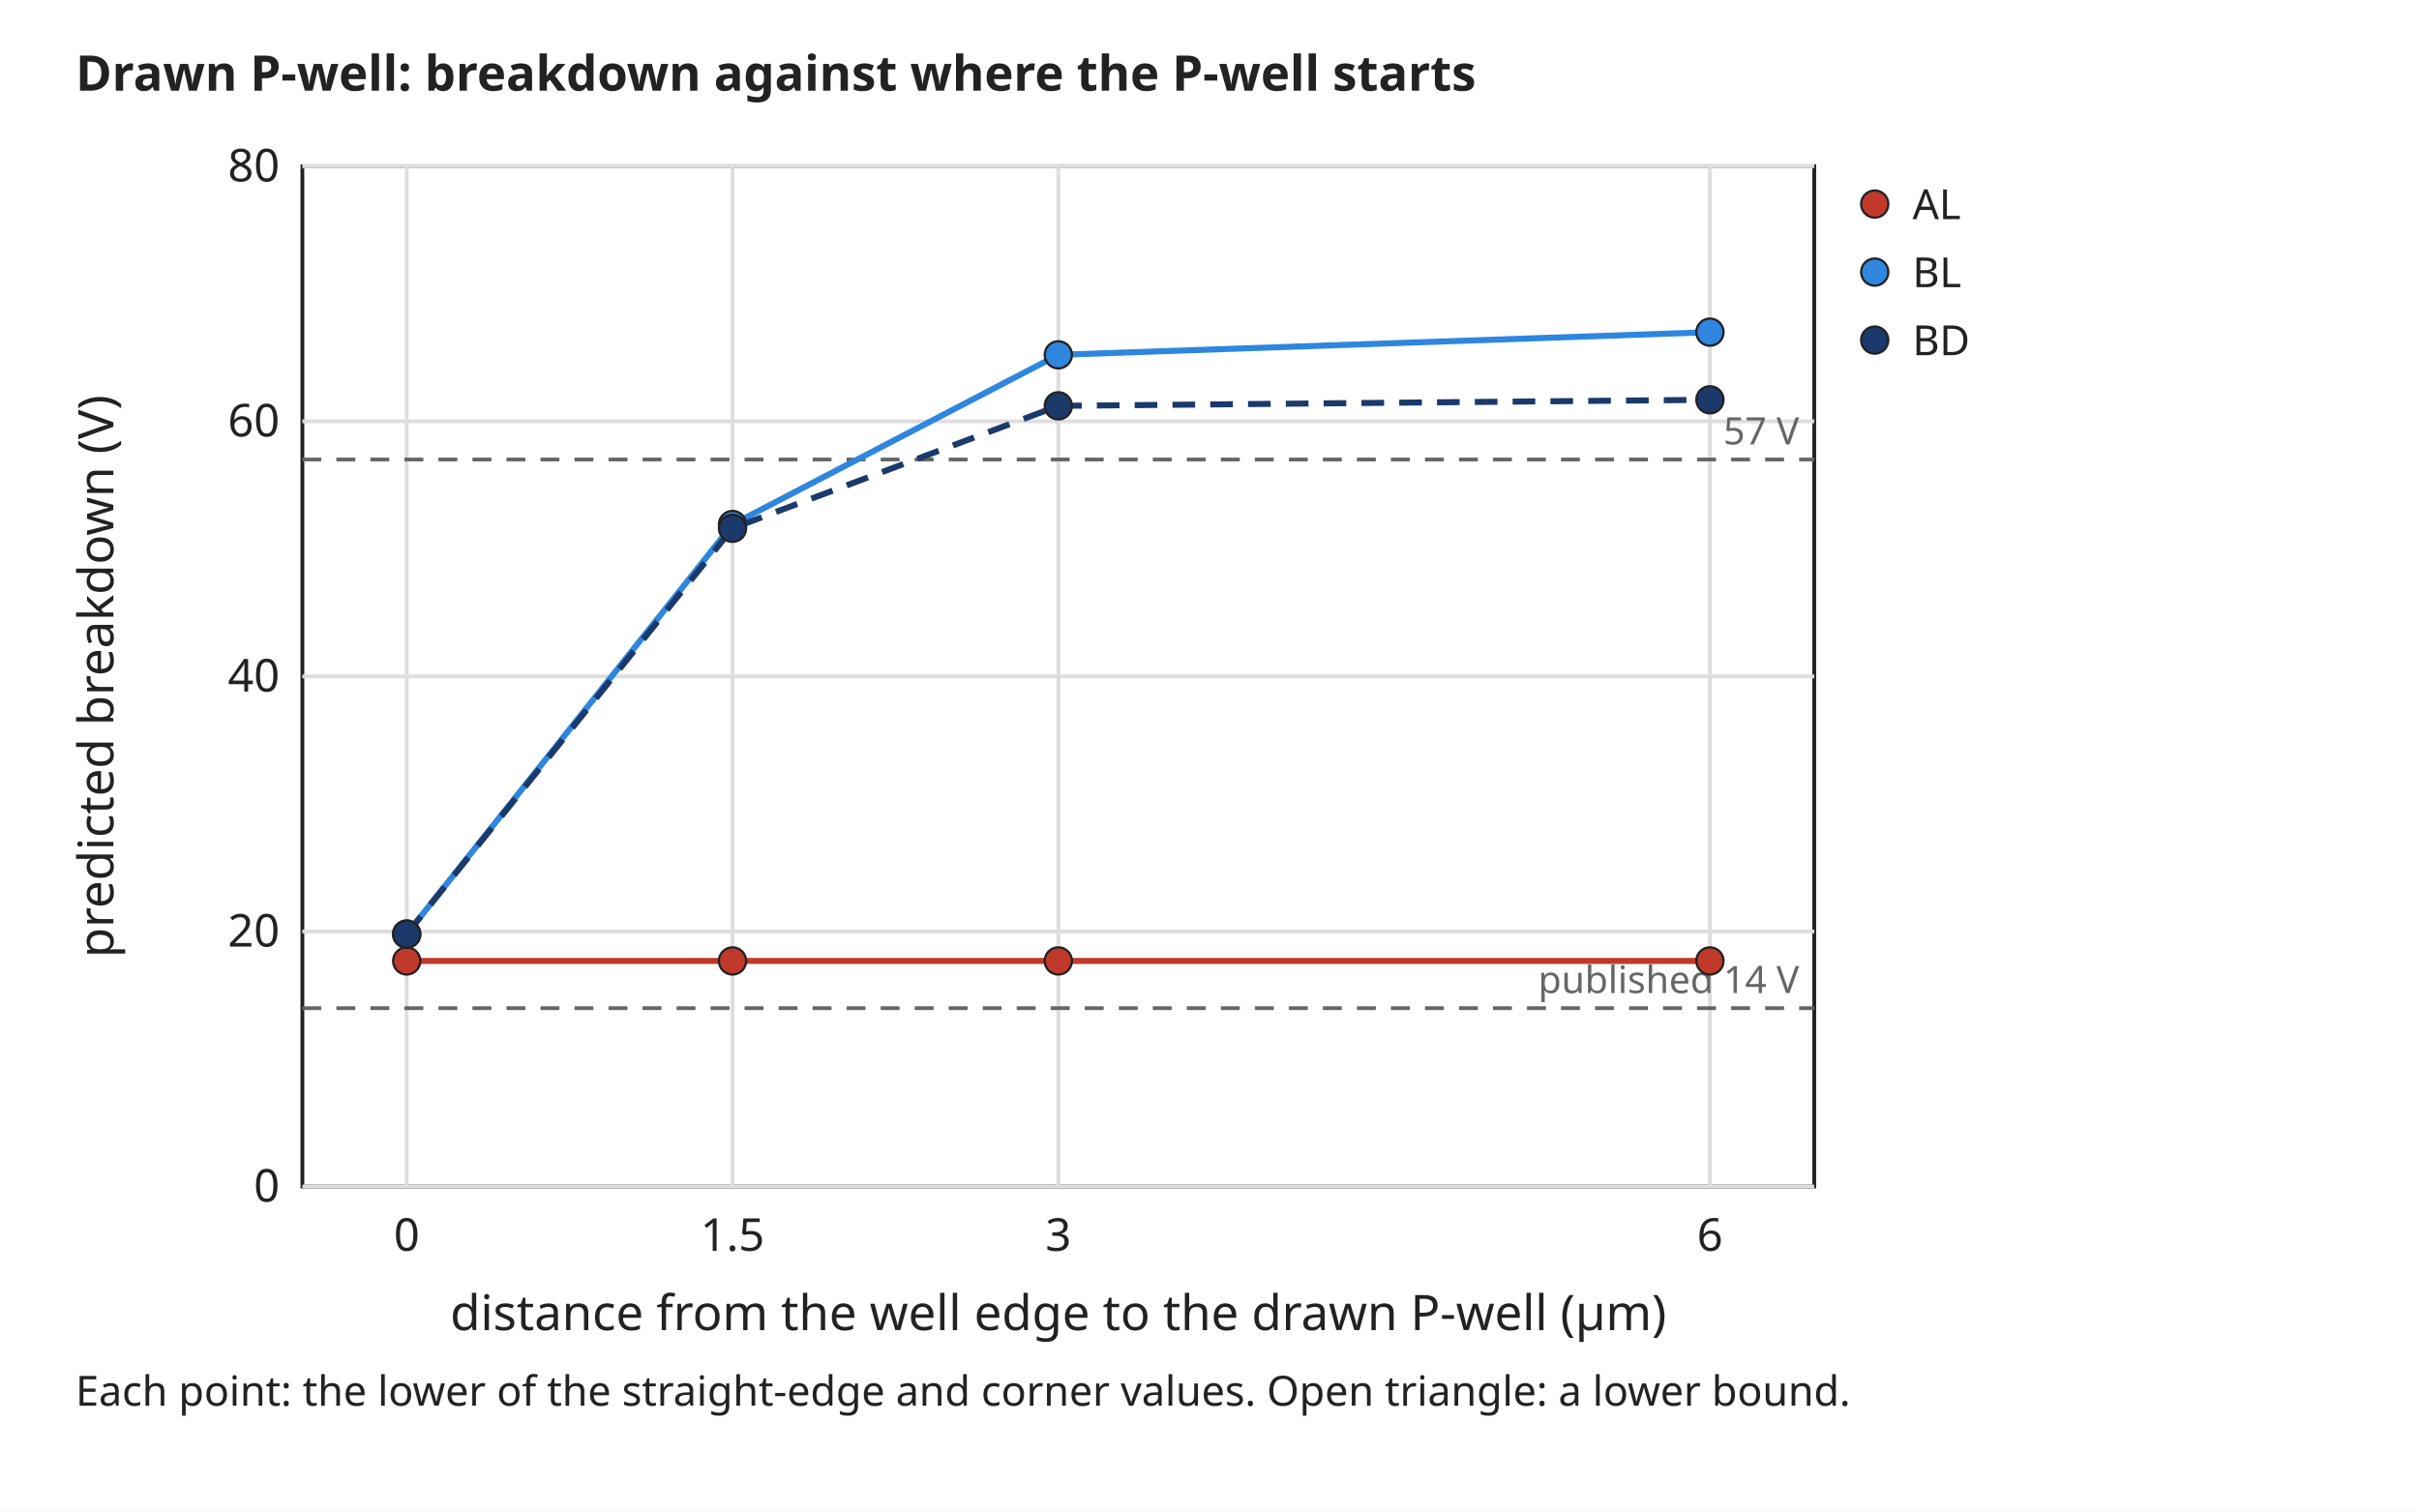
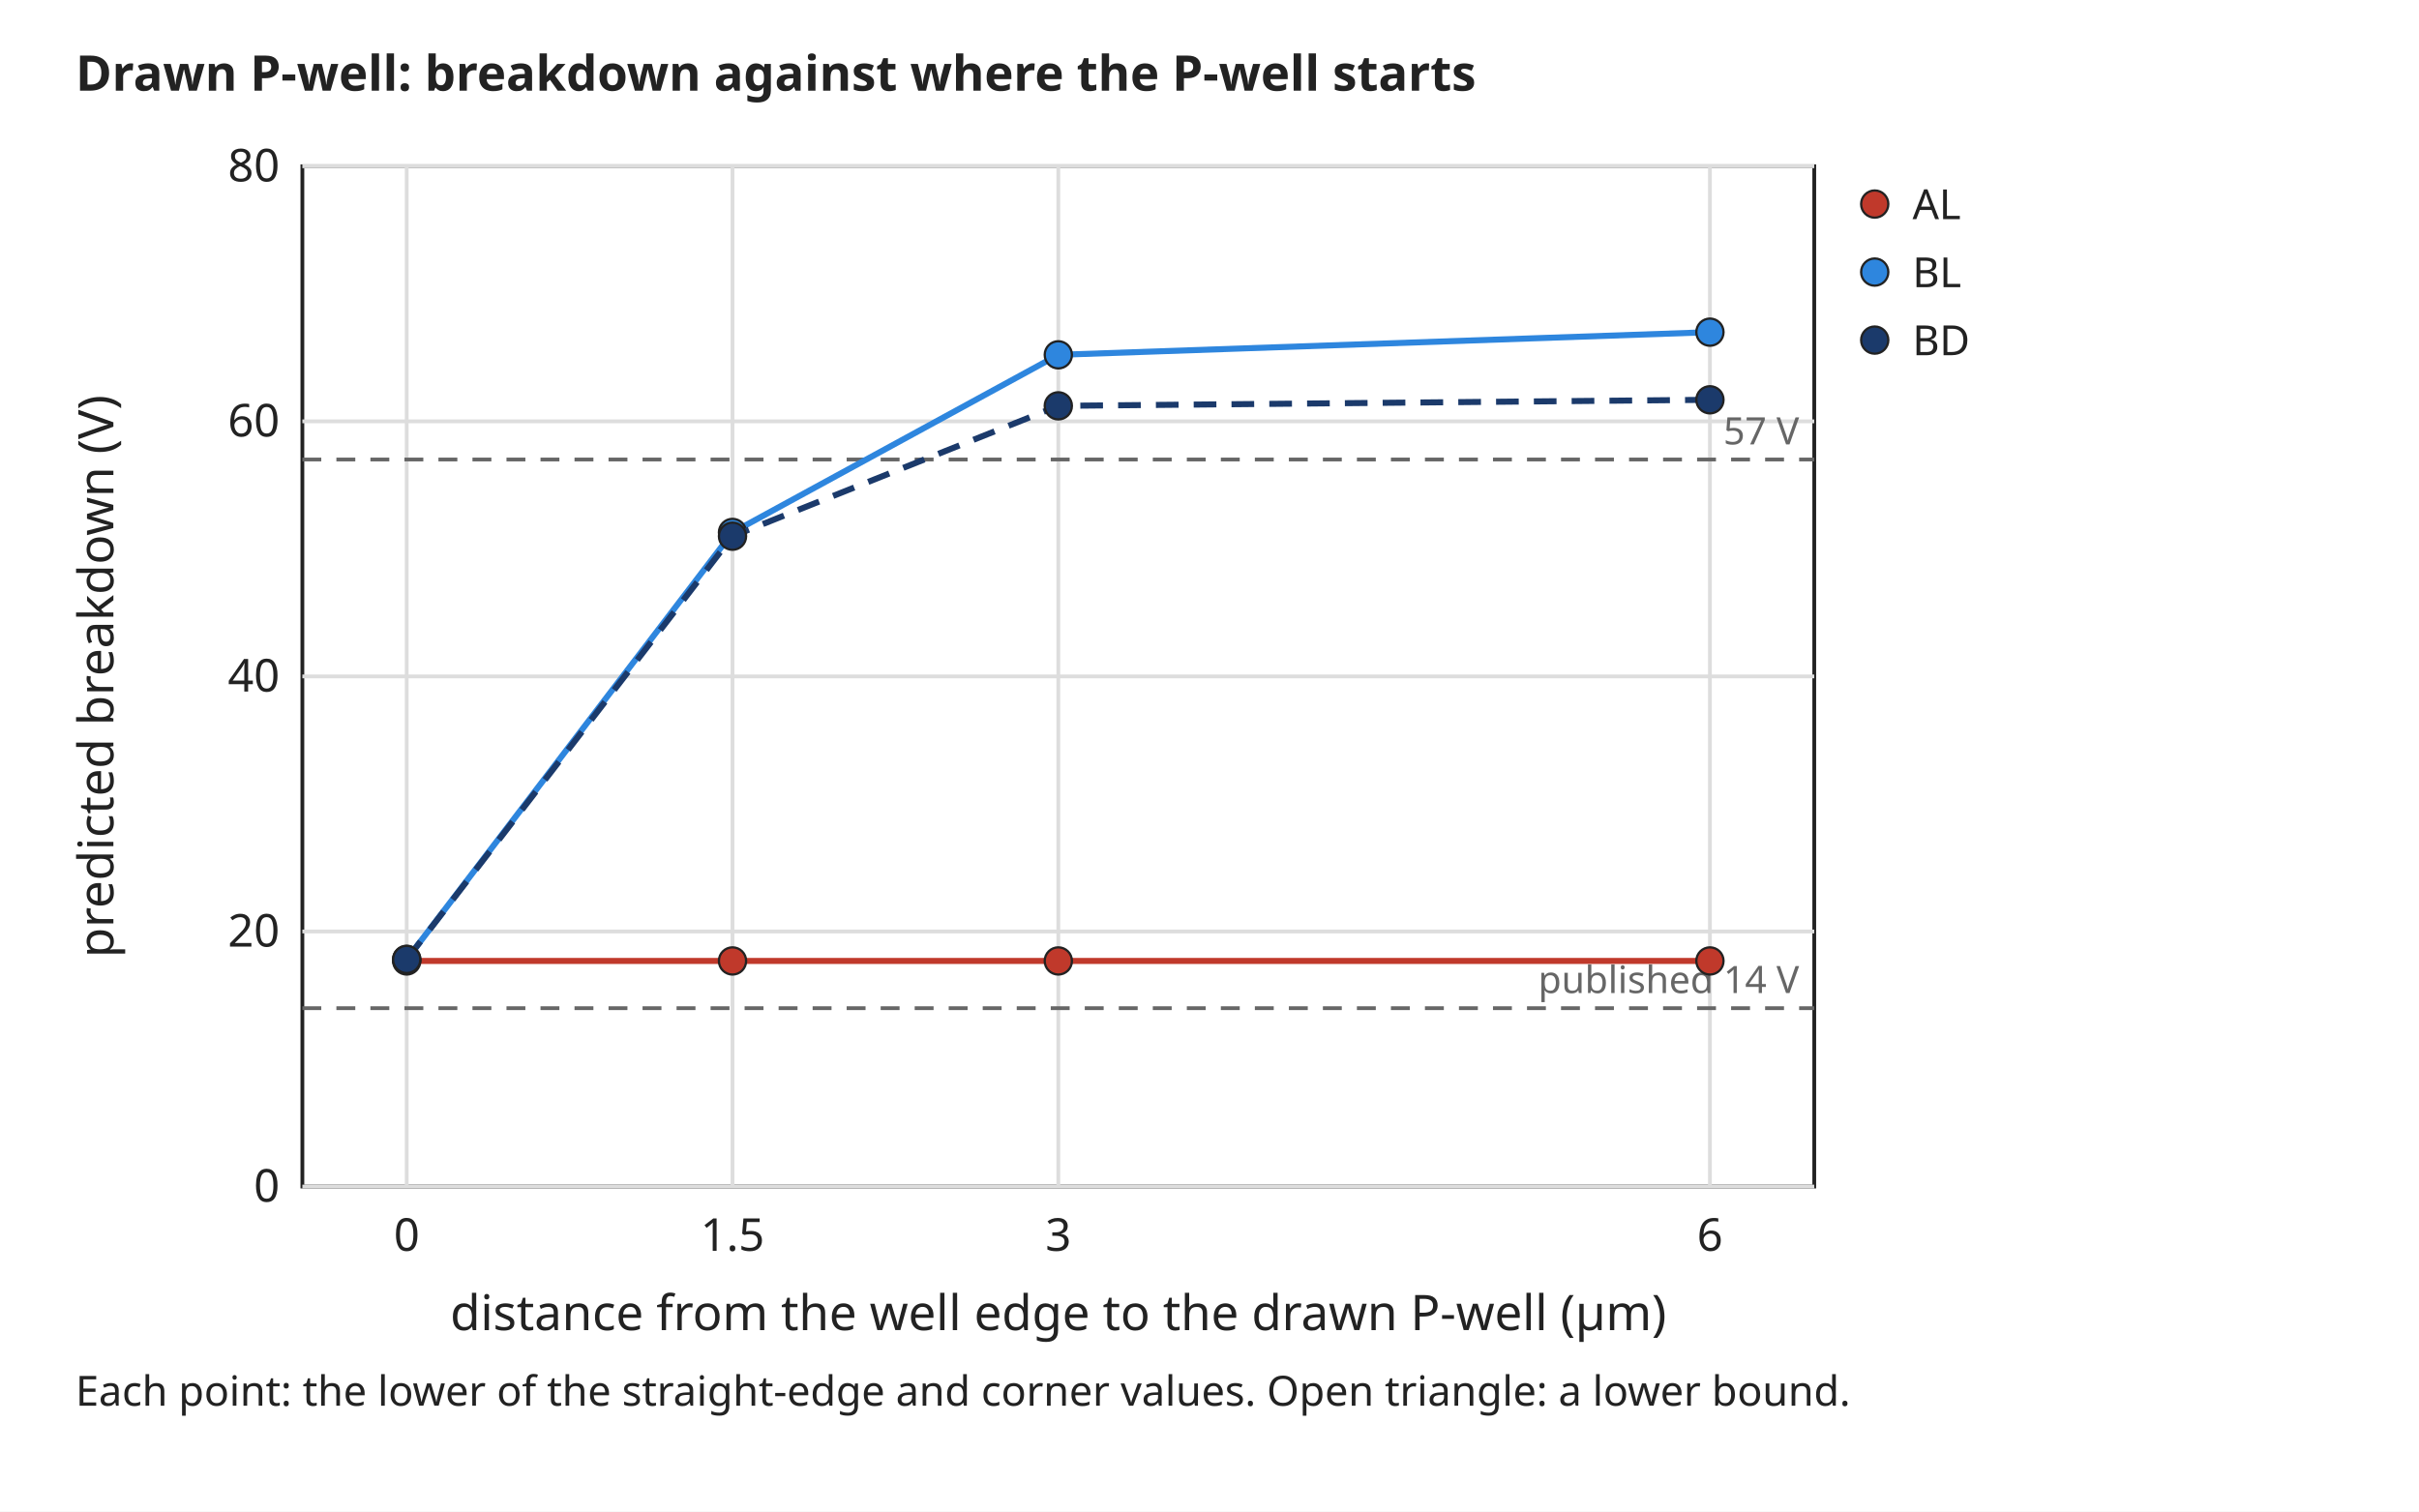
<svg xmlns="http://www.w3.org/2000/svg" width="640" height="400" viewBox="0 0 640 400" font-family="sans-serif" font-size="13">
  <rect width="640" height="400" fill="white" />
  <text x="20" y="24" text-anchor="start" font-size="13" font-weight="bold" fill="#222222">Drawn P-well: breakdown against where the P-well starts</text>
  <rect x="80" y="44" width="400" height="270" rx="0" fill="none" stroke="#222222" />
  <line x1="107.6" y1="44" x2="107.6" y2="314" stroke="#dddddd" stroke-width="1" />
  <text x="107.6" y="331" text-anchor="middle" font-size="12" font-weight="normal" fill="#222222">0</text>
  <line x1="193.8" y1="44" x2="193.8" y2="314" stroke="#dddddd" stroke-width="1" />
  <text x="193.8" y="331" text-anchor="middle" font-size="12" font-weight="normal" fill="#222222">1.5</text>
  <line x1="280.0" y1="44" x2="280.0" y2="314" stroke="#dddddd" stroke-width="1" />
  <text x="280.0" y="331" text-anchor="middle" font-size="12" font-weight="normal" fill="#222222">3</text>
  <line x1="452.4" y1="44" x2="452.4" y2="314" stroke="#dddddd" stroke-width="1" />
  <text x="452.4" y="331" text-anchor="middle" font-size="12" font-weight="normal" fill="#222222">6</text>
  <line x1="80" y1="314.0" x2="480" y2="314.0" stroke="#dddddd" stroke-width="1" />
  <text x="74" y="318.0" text-anchor="end" font-size="12" font-weight="normal" fill="#222222">0</text>
  <line x1="80" y1="246.5" x2="480" y2="246.5" stroke="#dddddd" stroke-width="1" />
  <text x="74" y="250.5" text-anchor="end" font-size="12" font-weight="normal" fill="#222222">20</text>
  <line x1="80" y1="179.0" x2="480" y2="179.0" stroke="#dddddd" stroke-width="1" />
  <text x="74" y="183.0" text-anchor="end" font-size="12" font-weight="normal" fill="#222222">40</text>
  <line x1="80" y1="111.5" x2="480" y2="111.5" stroke="#dddddd" stroke-width="1" />
  <text x="74" y="115.5" text-anchor="end" font-size="12" font-weight="normal" fill="#222222">60</text>
  <line x1="80" y1="44.0" x2="480" y2="44.0" stroke="#dddddd" stroke-width="1" />
  <text x="74" y="48.0" text-anchor="end" font-size="12" font-weight="normal" fill="#222222">80</text>
  <text x="280.0" y="352" text-anchor="middle" font-size="13" font-weight="normal" fill="#222222">distance from the well edge to the drawn P-well (µm)</text>
  <text x="30" y="179.0" text-anchor="middle" font-size="13" font-weight="normal" fill="#222222" transform="rotate(-90 30 179.0)">predicted breakdown (V)</text>
  <line x1="80" y1="266.8" x2="480" y2="266.8" stroke="#666666" stroke-width="1" stroke-dasharray="5 4" />
  <text x="476" y="262.8" text-anchor="end" font-size="10" font-weight="normal" fill="#666666">published 14 V</text>
  <line x1="80" y1="121.6" x2="480" y2="121.6" stroke="#666666" stroke-width="1" stroke-dasharray="5 4" />
  <text x="476" y="117.6" text-anchor="end" font-size="10" font-weight="normal" fill="#666666">57 V</text>
  <polyline points="107.6,254.3 193.8,254.3 280.0,254.3 452.4,254.3" stroke="#c0392b" stroke-width="1.6" fill="none" />
  <circle cx="107.6" cy="254.3" r="3.6" fill="#c0392b" stroke="#222222" stroke-width="0.6" />
  <circle cx="193.8" cy="254.3" r="3.6" fill="#c0392b" stroke="#222222" stroke-width="0.6" />
  <circle cx="280.0" cy="254.3" r="3.6" fill="#c0392b" stroke="#222222" stroke-width="0.6" />
  <circle cx="452.4" cy="254.3" r="3.6" fill="#c0392b" stroke="#222222" stroke-width="0.6" />
  <circle cx="496.0" cy="54.0" r="3.6" fill="#c0392b" stroke="#222222" stroke-width="0.6" />
  <text x="506" y="58" text-anchor="start" font-size="11" font-weight="normal" fill="#222222">AL</text>
-   <polyline points="107.6,247.2 193.8,138.8 280.0,93.9 452.4,87.9" stroke="#2e86de" stroke-width="1.6" fill="none" />
-   <circle cx="107.6" cy="247.2" r="3.6" fill="#2e86de" stroke="#222222" stroke-width="0.6" />
-   <circle cx="193.8" cy="138.8" r="3.6" fill="#2e86de" stroke="#222222" stroke-width="0.6" />
+   <polyline points="107.6,253.9 193.8,140.9 280.0,93.9 452.4,87.9" stroke="#2e86de" stroke-width="1.6" fill="none" />
+   <circle cx="107.6" cy="253.9" r="3.6" fill="#2e86de" stroke="#222222" stroke-width="0.6" />
+   <circle cx="193.8" cy="140.9" r="3.6" fill="#2e86de" stroke="#222222" stroke-width="0.6" />
  <circle cx="280.0" cy="93.9" r="3.6" fill="#2e86de" stroke="#222222" stroke-width="0.6" />
  <circle cx="452.4" cy="87.9" r="3.6" fill="#2e86de" stroke="#222222" stroke-width="0.6" />
  <circle cx="496.0" cy="72.0" r="3.6" fill="#2e86de" stroke="#222222" stroke-width="0.6" />
  <text x="506" y="76" text-anchor="start" font-size="11" font-weight="normal" fill="#222222">BL</text>
-   <polyline points="107.6,247.2 193.8,139.8 280.0,107.4 452.4,105.8" stroke="#1b3a6b" stroke-width="1.6" fill="none" stroke-dasharray="6 4" />
-   <circle cx="107.6" cy="247.2" r="3.6" fill="#1b3a6b" stroke="#222222" stroke-width="0.6" />
-   <circle cx="193.8" cy="139.8" r="3.6" fill="#1b3a6b" stroke="#222222" stroke-width="0.6" />
+   <polyline points="107.6,253.9 193.8,141.9 280.0,107.4 452.4,105.8" stroke="#1b3a6b" stroke-width="1.6" fill="none" stroke-dasharray="6 4" />
+   <circle cx="107.6" cy="253.9" r="3.6" fill="#1b3a6b" stroke="#222222" stroke-width="0.6" />
+   <circle cx="193.8" cy="141.9" r="3.6" fill="#1b3a6b" stroke="#222222" stroke-width="0.6" />
  <circle cx="280.0" cy="107.4" r="3.6" fill="#1b3a6b" stroke="#222222" stroke-width="0.6" />
  <circle cx="452.4" cy="105.8" r="3.6" fill="#1b3a6b" stroke="#222222" stroke-width="0.6" />
  <circle cx="496.0" cy="90.0" r="3.6" fill="#1b3a6b" stroke="#222222" stroke-width="0.6" />
  <text x="506" y="94" text-anchor="start" font-size="11" font-weight="normal" fill="#222222">BD</text>
  <text x="20" y="372" text-anchor="start" font-size="11" font-weight="normal" fill="#222222">Each point: the lower of the straight-edge and corner values. Open triangle: a lower bound.</text>
  <text x="20" y="388" text-anchor="start" font-size="11" font-weight="normal" fill="#222222" />
</svg>
